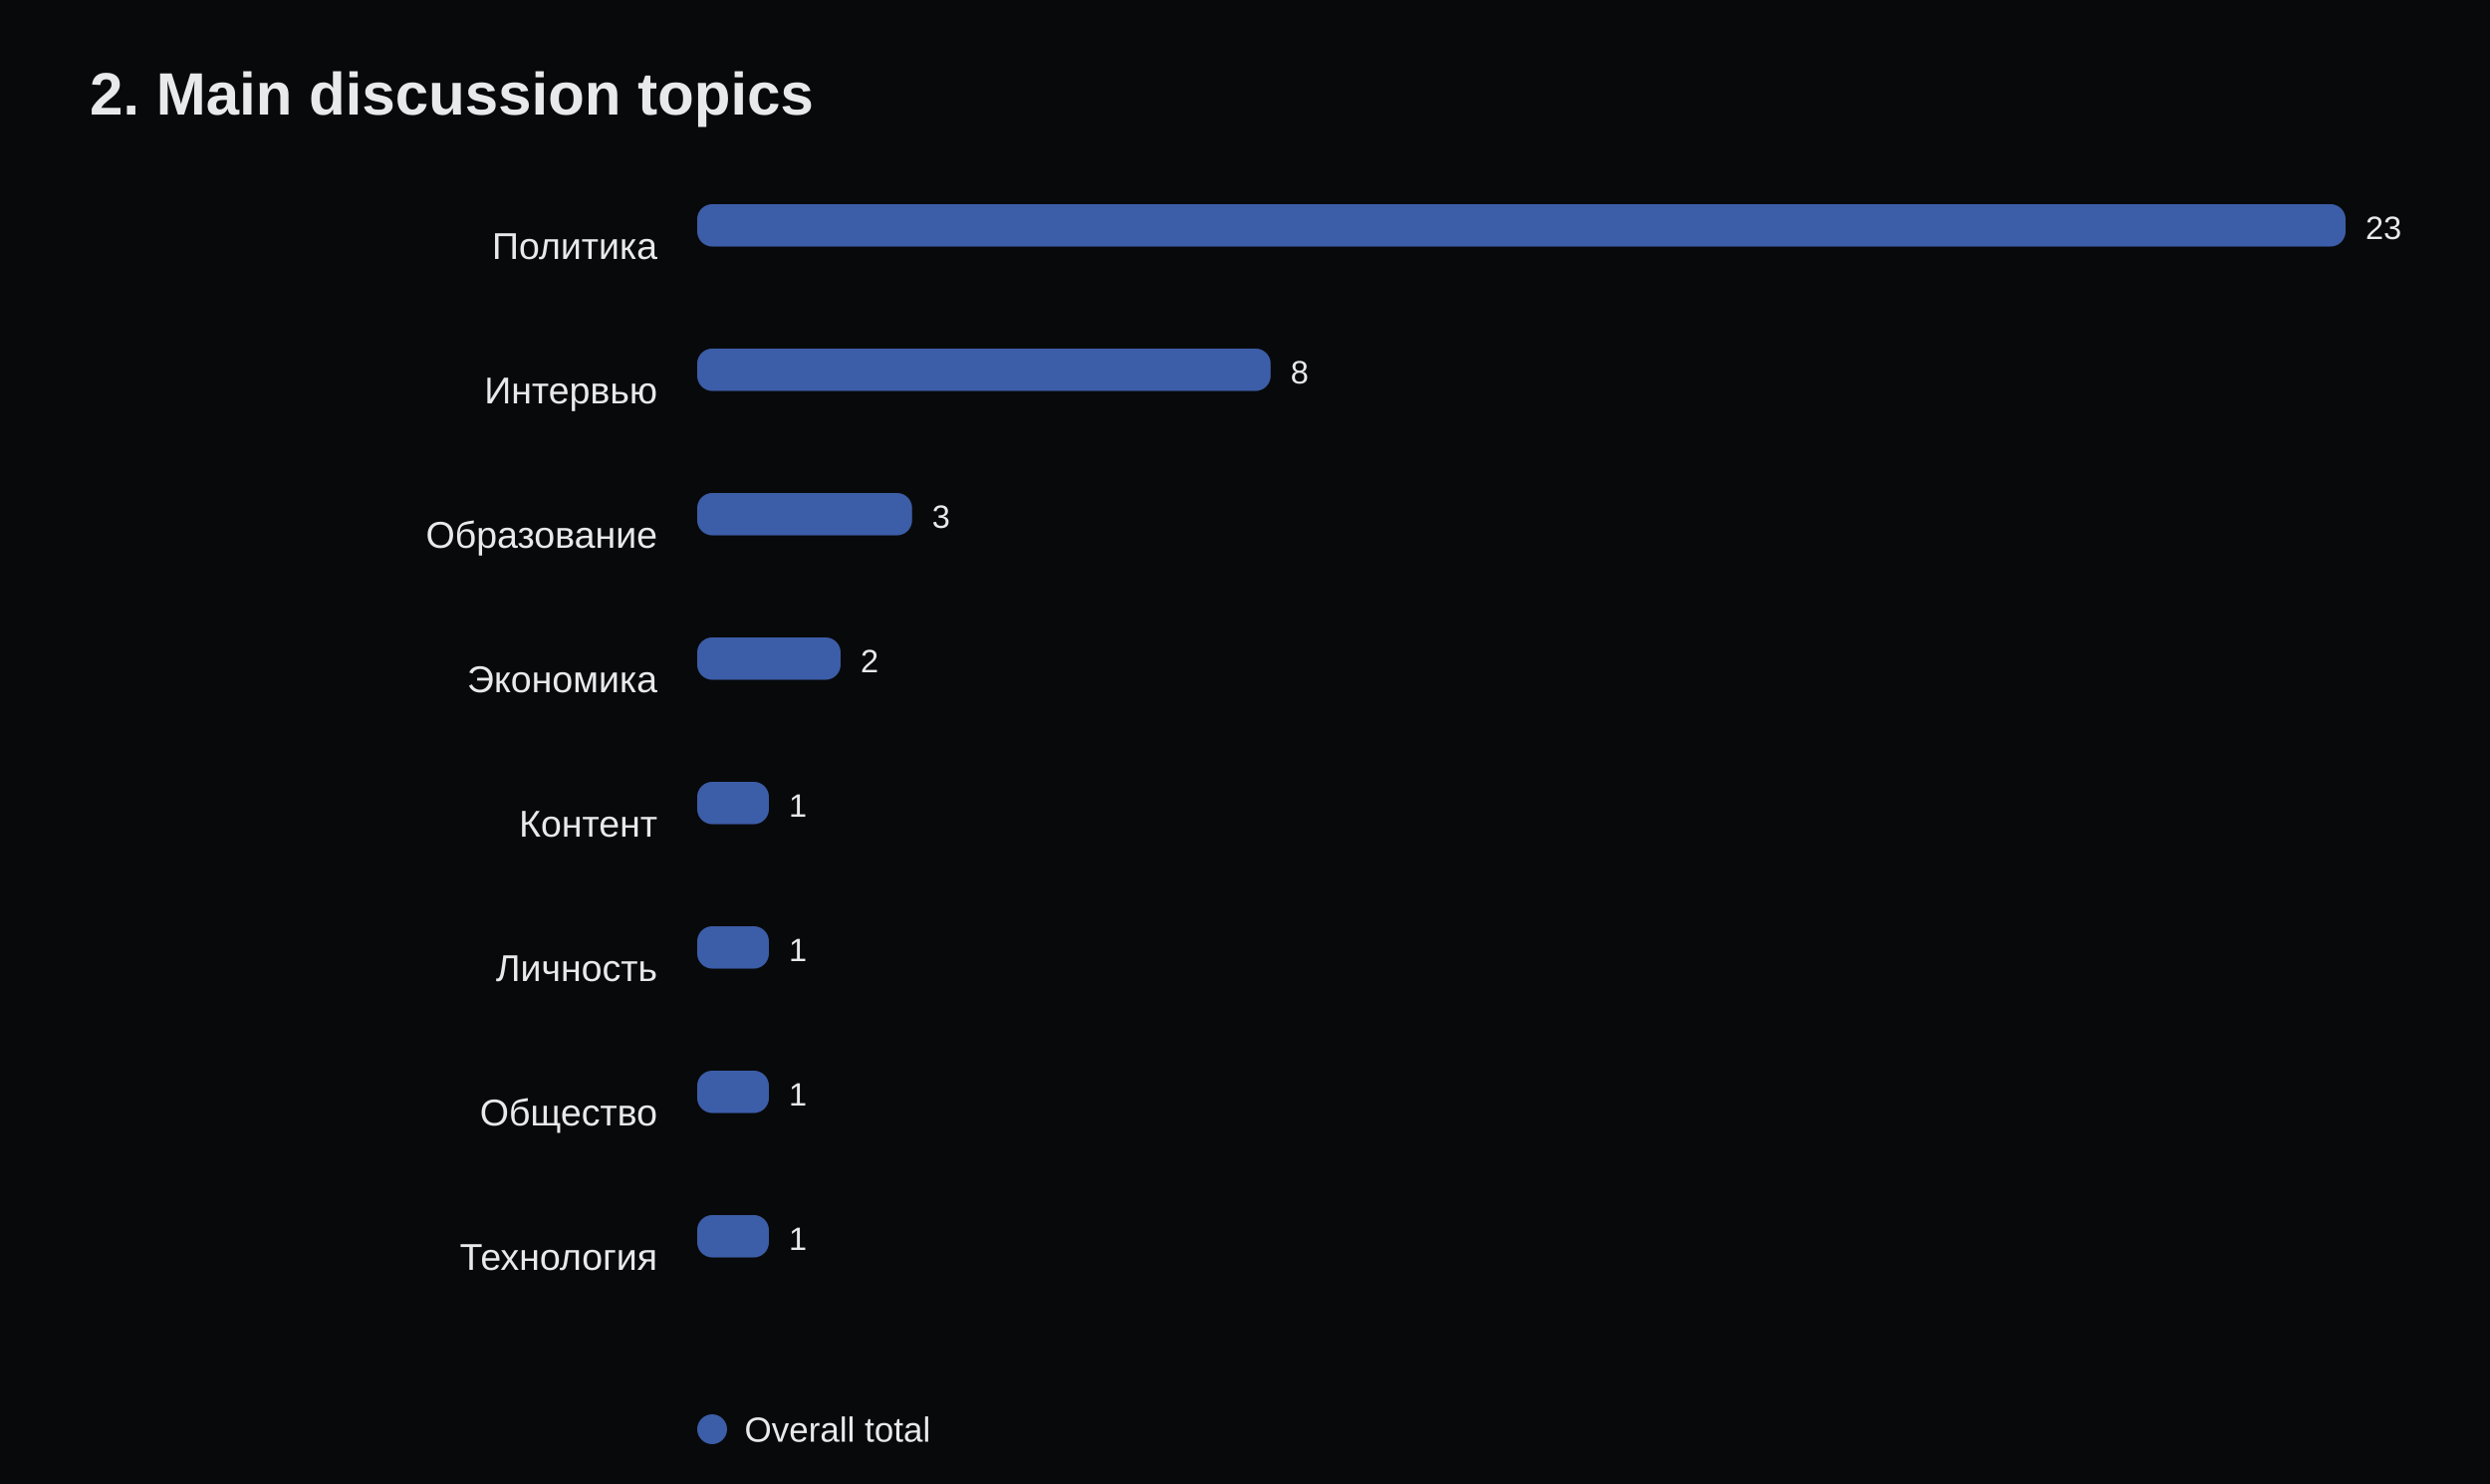
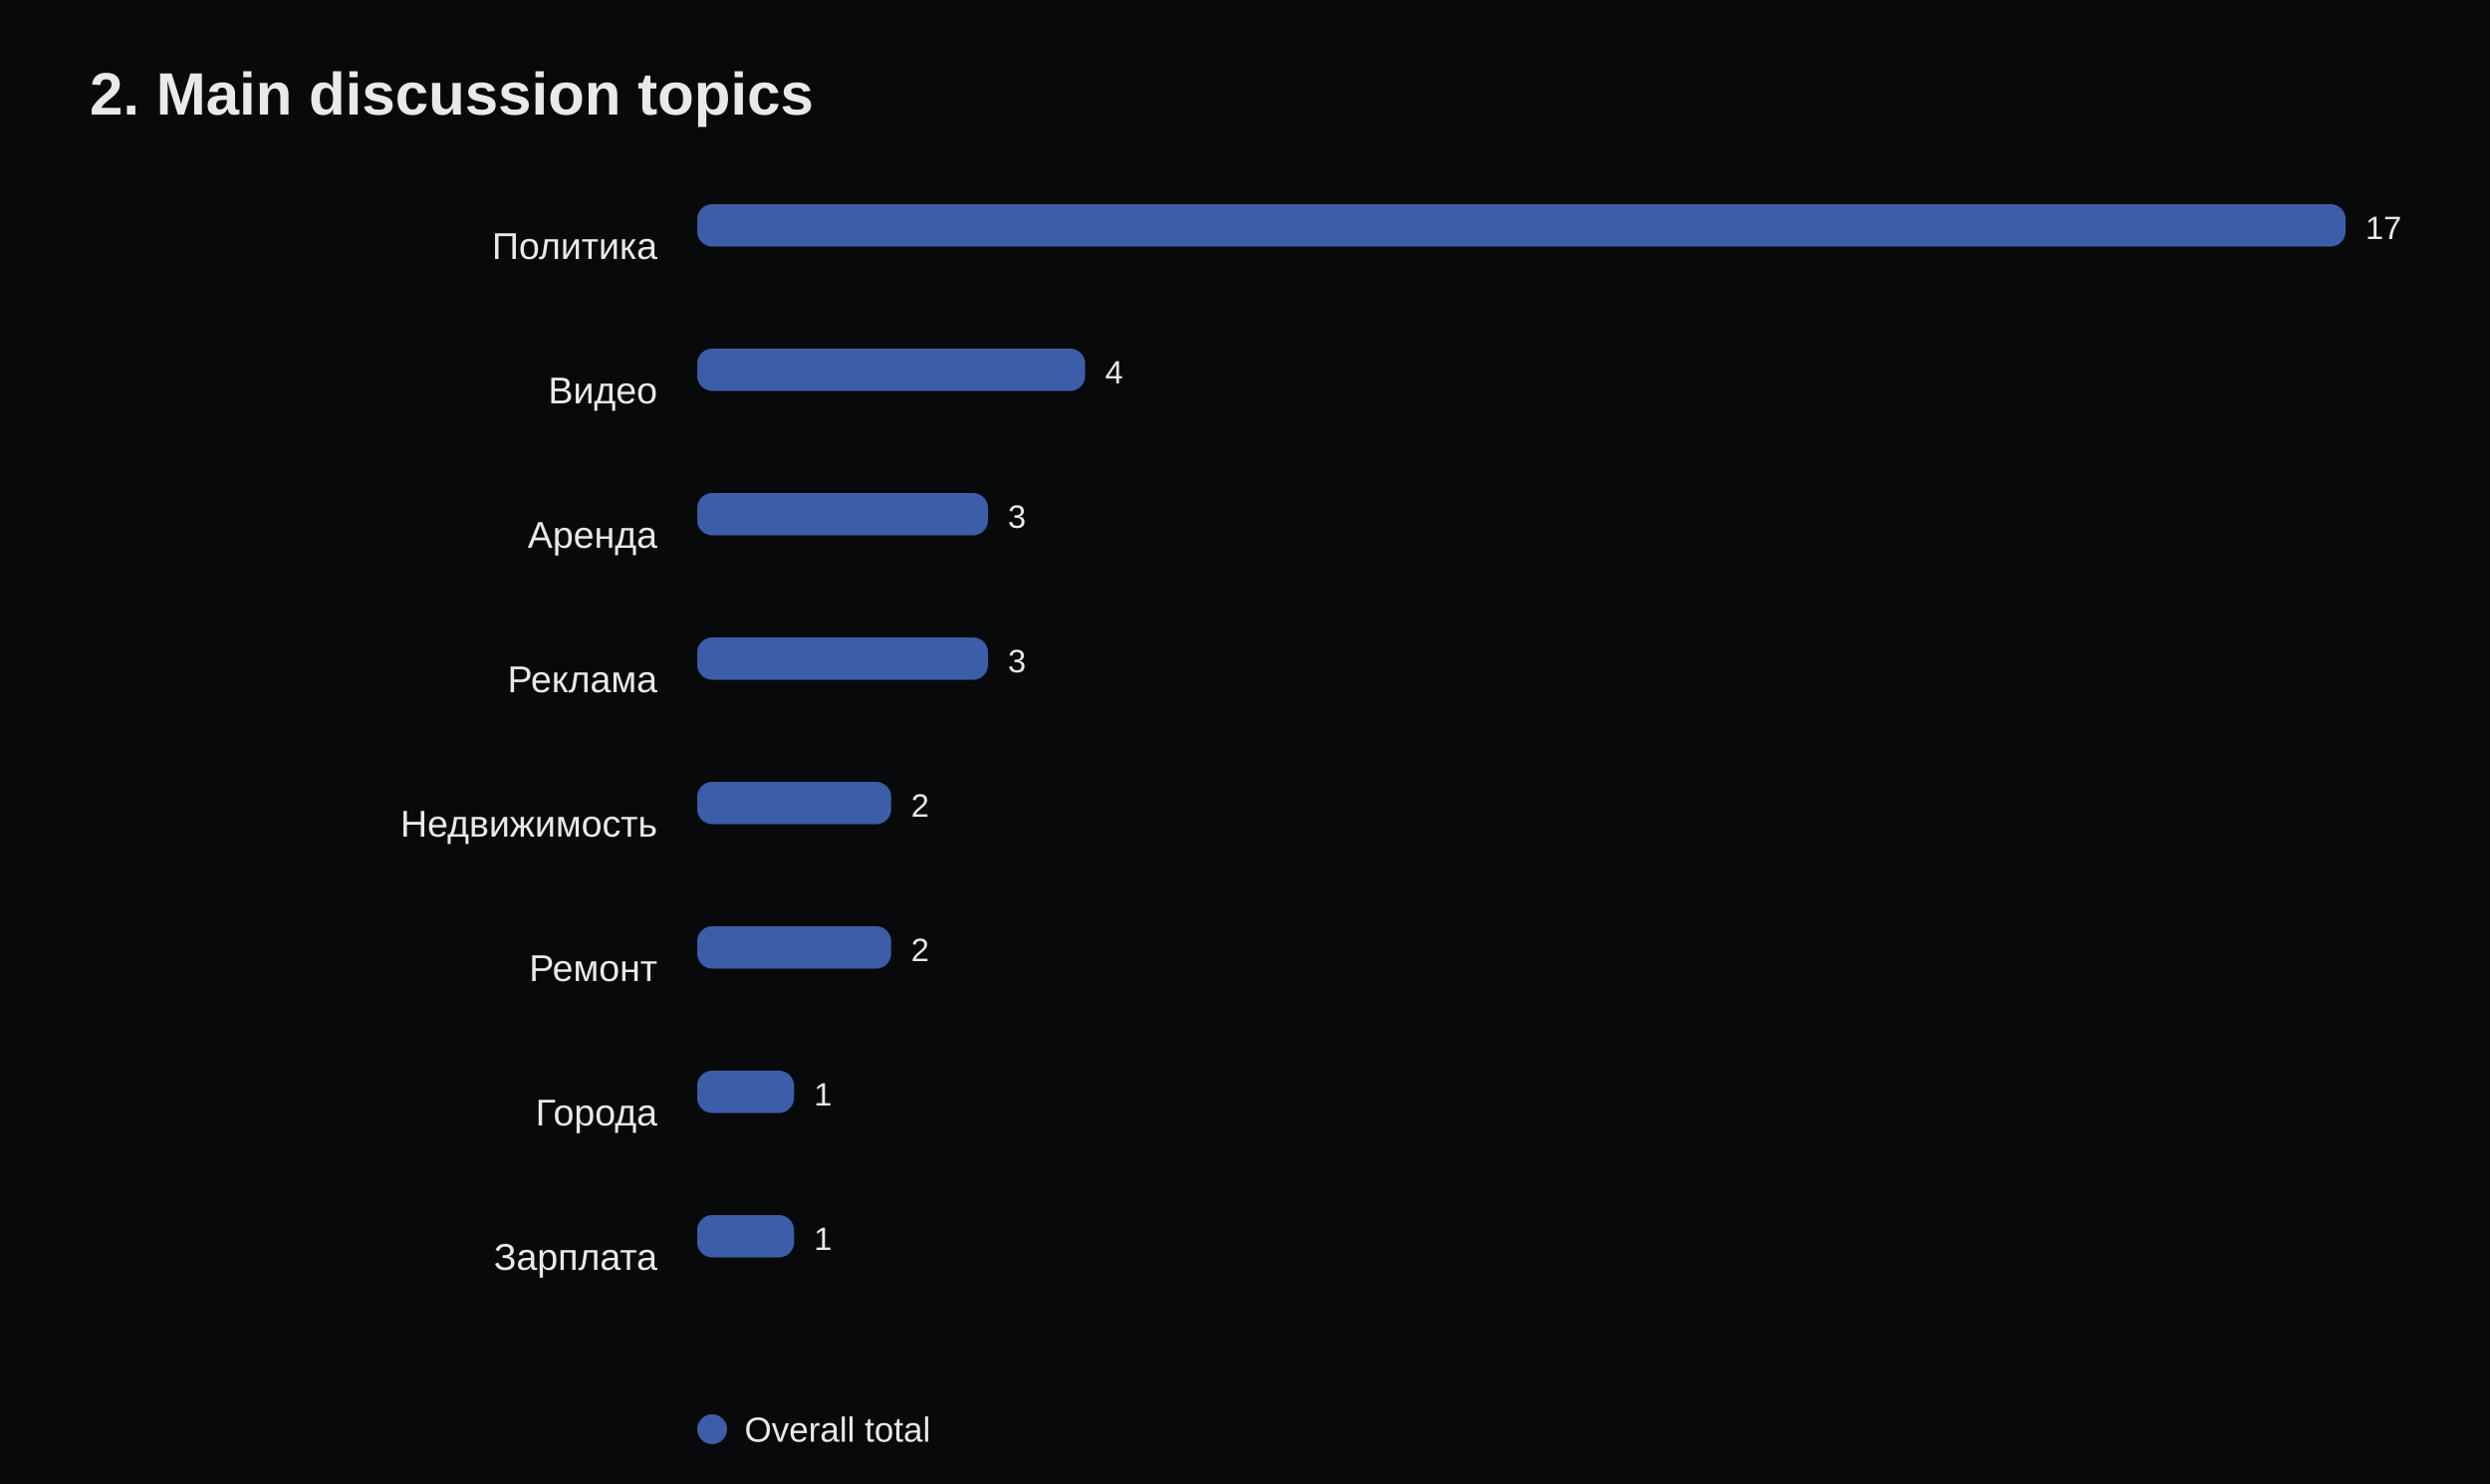
<svg xmlns="http://www.w3.org/2000/svg" width="1000" height="596" viewBox="0 0 1000 596" role="img">
  <rect width="100%" height="100%" fill="#08090b" />
  <text x="36" y="46" fill="#e8e9eb" font-family="Arial,sans-serif" font-size="24" font-weight="700">2. Main discussion topics</text>
  <text x="264" y="104" text-anchor="end" fill="#e8e9eb" font-family="Arial,sans-serif" font-size="15">Политика</text>
  <rect x="280" y="82" width="662.0" height="17" rx="6" fill="#3c5da8" />
-   <text x="950.0" y="96" fill="#e8e9eb" font-family="Arial,sans-serif" font-size="13">23</text>
-   <text x="264" y="162" text-anchor="end" fill="#e8e9eb" font-family="Arial,sans-serif" font-size="15">Интервью</text>
-   <rect x="280" y="140" width="230.3" height="17" rx="6" fill="#3c5da8" />
-   <text x="518.3" y="154" fill="#e8e9eb" font-family="Arial,sans-serif" font-size="13">8</text>
-   <text x="264" y="220" text-anchor="end" fill="#e8e9eb" font-family="Arial,sans-serif" font-size="15">Образование</text>
-   <rect x="280" y="198" width="86.3" height="17" rx="6" fill="#3c5da8" />
-   <text x="374.3" y="212" fill="#e8e9eb" font-family="Arial,sans-serif" font-size="13">3</text>
-   <text x="264" y="278" text-anchor="end" fill="#e8e9eb" font-family="Arial,sans-serif" font-size="15">Экономика</text>
-   <rect x="280" y="256" width="57.6" height="17" rx="6" fill="#3c5da8" />
-   <text x="345.6" y="270" fill="#e8e9eb" font-family="Arial,sans-serif" font-size="13">2</text>
-   <text x="264" y="336" text-anchor="end" fill="#e8e9eb" font-family="Arial,sans-serif" font-size="15">Контент</text>
-   <rect x="280" y="314" width="28.8" height="17" rx="6" fill="#3c5da8" />
-   <text x="316.8" y="328" fill="#e8e9eb" font-family="Arial,sans-serif" font-size="13">1</text>
-   <text x="264" y="394" text-anchor="end" fill="#e8e9eb" font-family="Arial,sans-serif" font-size="15">Личность</text>
-   <rect x="280" y="372" width="28.8" height="17" rx="6" fill="#3c5da8" />
-   <text x="316.8" y="386" fill="#e8e9eb" font-family="Arial,sans-serif" font-size="13">1</text>
-   <text x="264" y="452" text-anchor="end" fill="#e8e9eb" font-family="Arial,sans-serif" font-size="15">Общество</text>
-   <rect x="280" y="430" width="28.8" height="17" rx="6" fill="#3c5da8" />
-   <text x="316.8" y="444" fill="#e8e9eb" font-family="Arial,sans-serif" font-size="13">1</text>
-   <text x="264" y="510" text-anchor="end" fill="#e8e9eb" font-family="Arial,sans-serif" font-size="15">Технология</text>
-   <rect x="280" y="488" width="28.8" height="17" rx="6" fill="#3c5da8" />
-   <text x="316.8" y="502" fill="#e8e9eb" font-family="Arial,sans-serif" font-size="13">1</text>
+   <text x="950.0" y="96" fill="#e8e9eb" font-family="Arial,sans-serif" font-size="13">17</text>
+   <text x="264" y="162" text-anchor="end" fill="#e8e9eb" font-family="Arial,sans-serif" font-size="15">Видео</text>
+   <rect x="280" y="140" width="155.8" height="17" rx="6" fill="#3c5da8" />
+   <text x="443.8" y="154" fill="#e8e9eb" font-family="Arial,sans-serif" font-size="13">4</text>
+   <text x="264" y="220" text-anchor="end" fill="#e8e9eb" font-family="Arial,sans-serif" font-size="15">Аренда</text>
+   <rect x="280" y="198" width="116.8" height="17" rx="6" fill="#3c5da8" />
+   <text x="404.8" y="212" fill="#e8e9eb" font-family="Arial,sans-serif" font-size="13">3</text>
+   <text x="264" y="278" text-anchor="end" fill="#e8e9eb" font-family="Arial,sans-serif" font-size="15">Реклама</text>
+   <rect x="280" y="256" width="116.8" height="17" rx="6" fill="#3c5da8" />
+   <text x="404.8" y="270" fill="#e8e9eb" font-family="Arial,sans-serif" font-size="13">3</text>
+   <text x="264" y="336" text-anchor="end" fill="#e8e9eb" font-family="Arial,sans-serif" font-size="15">Недвижимость</text>
+   <rect x="280" y="314" width="77.9" height="17" rx="6" fill="#3c5da8" />
+   <text x="365.9" y="328" fill="#e8e9eb" font-family="Arial,sans-serif" font-size="13">2</text>
+   <text x="264" y="394" text-anchor="end" fill="#e8e9eb" font-family="Arial,sans-serif" font-size="15">Ремонт</text>
+   <rect x="280" y="372" width="77.9" height="17" rx="6" fill="#3c5da8" />
+   <text x="365.9" y="386" fill="#e8e9eb" font-family="Arial,sans-serif" font-size="13">2</text>
+   <text x="264" y="452" text-anchor="end" fill="#e8e9eb" font-family="Arial,sans-serif" font-size="15">Города</text>
+   <rect x="280" y="430" width="38.9" height="17" rx="6" fill="#3c5da8" />
+   <text x="326.9" y="444" fill="#e8e9eb" font-family="Arial,sans-serif" font-size="13">1</text>
+   <text x="264" y="510" text-anchor="end" fill="#e8e9eb" font-family="Arial,sans-serif" font-size="15">Зарплата</text>
+   <rect x="280" y="488" width="38.9" height="17" rx="6" fill="#3c5da8" />
+   <text x="326.9" y="502" fill="#e8e9eb" font-family="Arial,sans-serif" font-size="13">1</text>
  <rect x="280" y="568" width="12" height="12" rx="6" fill="#3c5da8" />
  <text x="299" y="579" fill="#e8e9eb" font-family="Arial,sans-serif" font-size="14">Overall total</text>
</svg>
